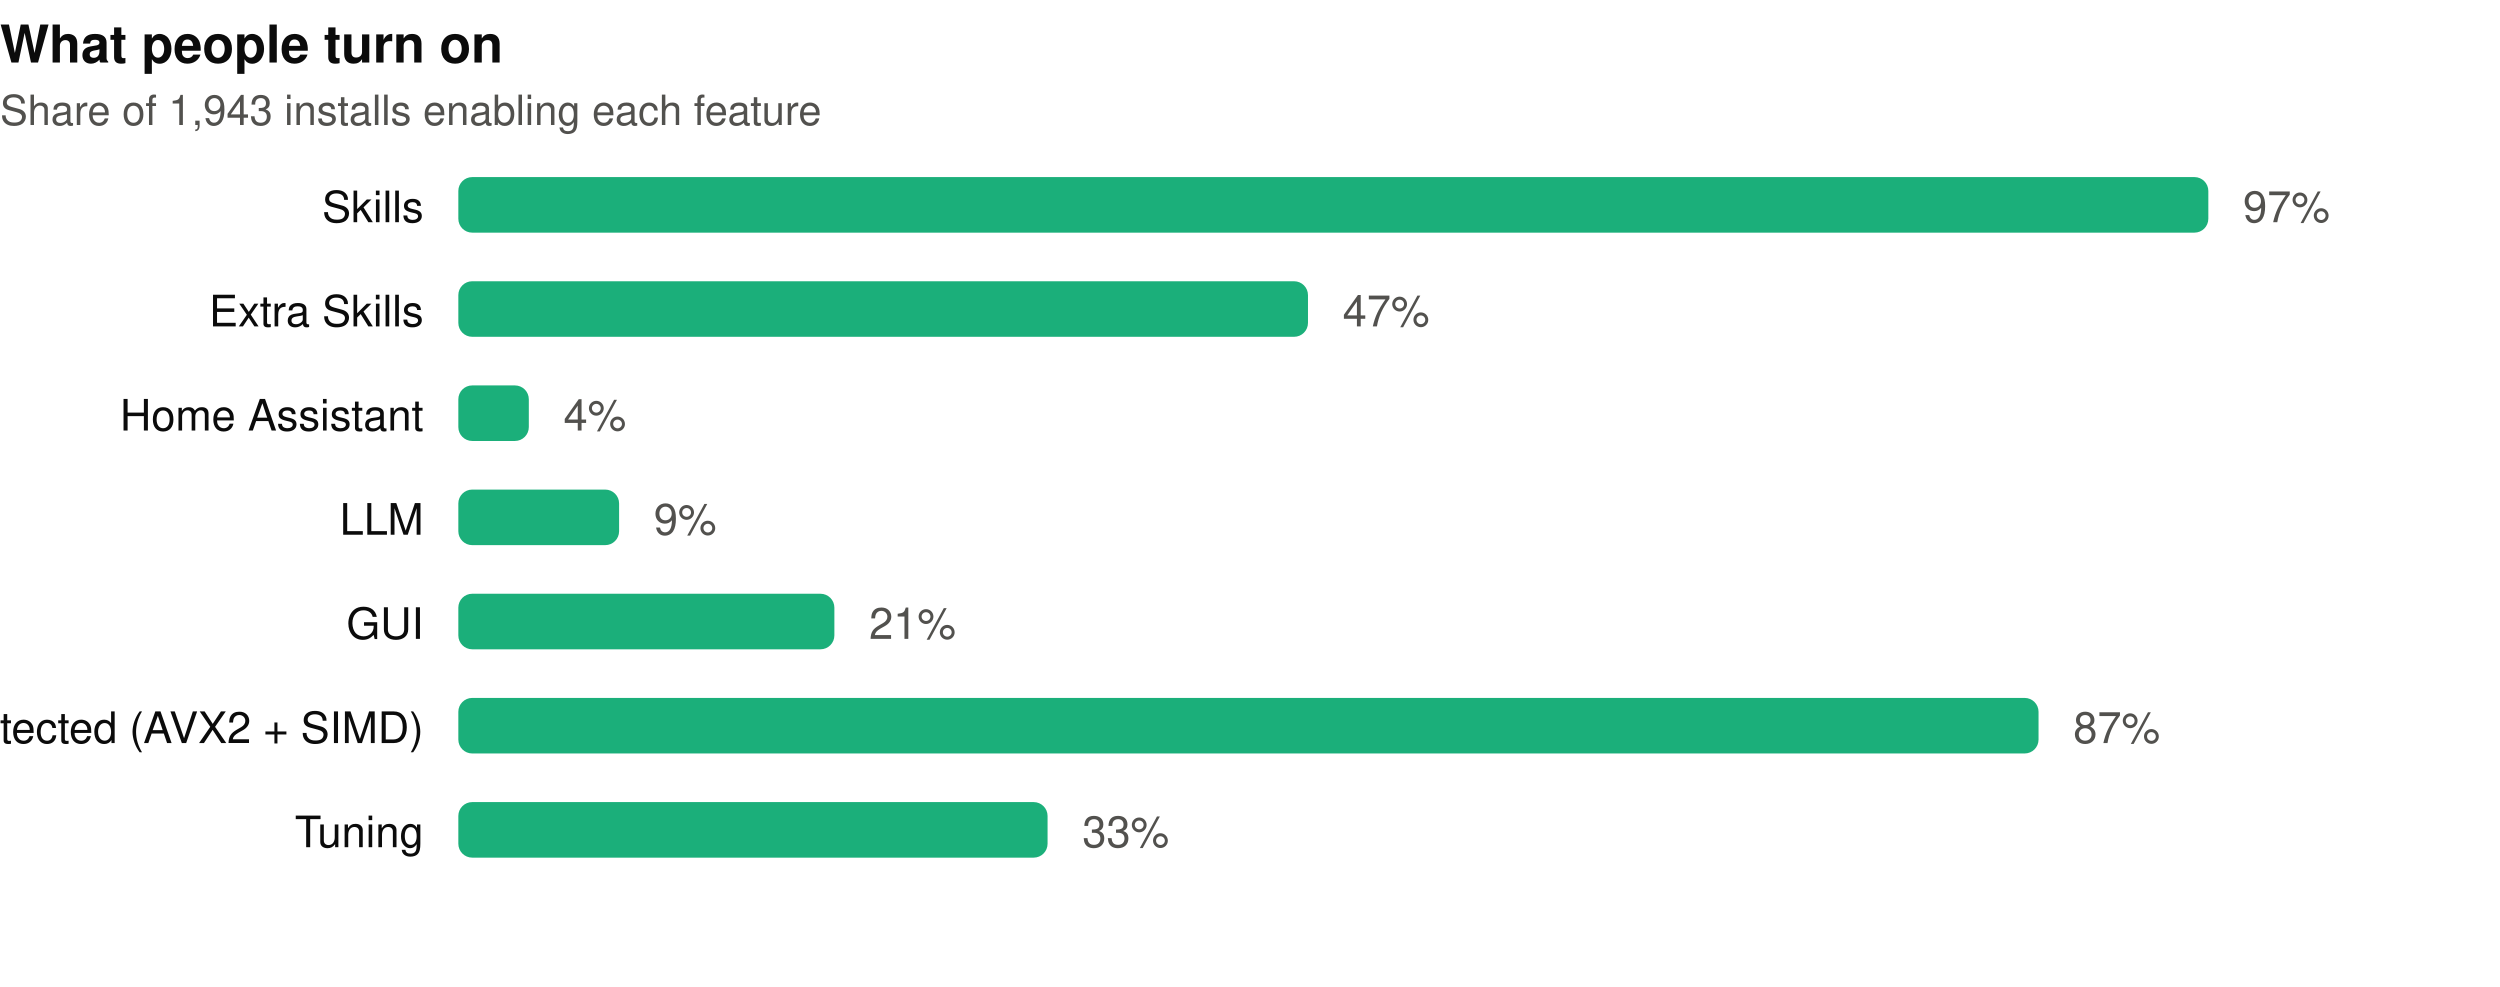
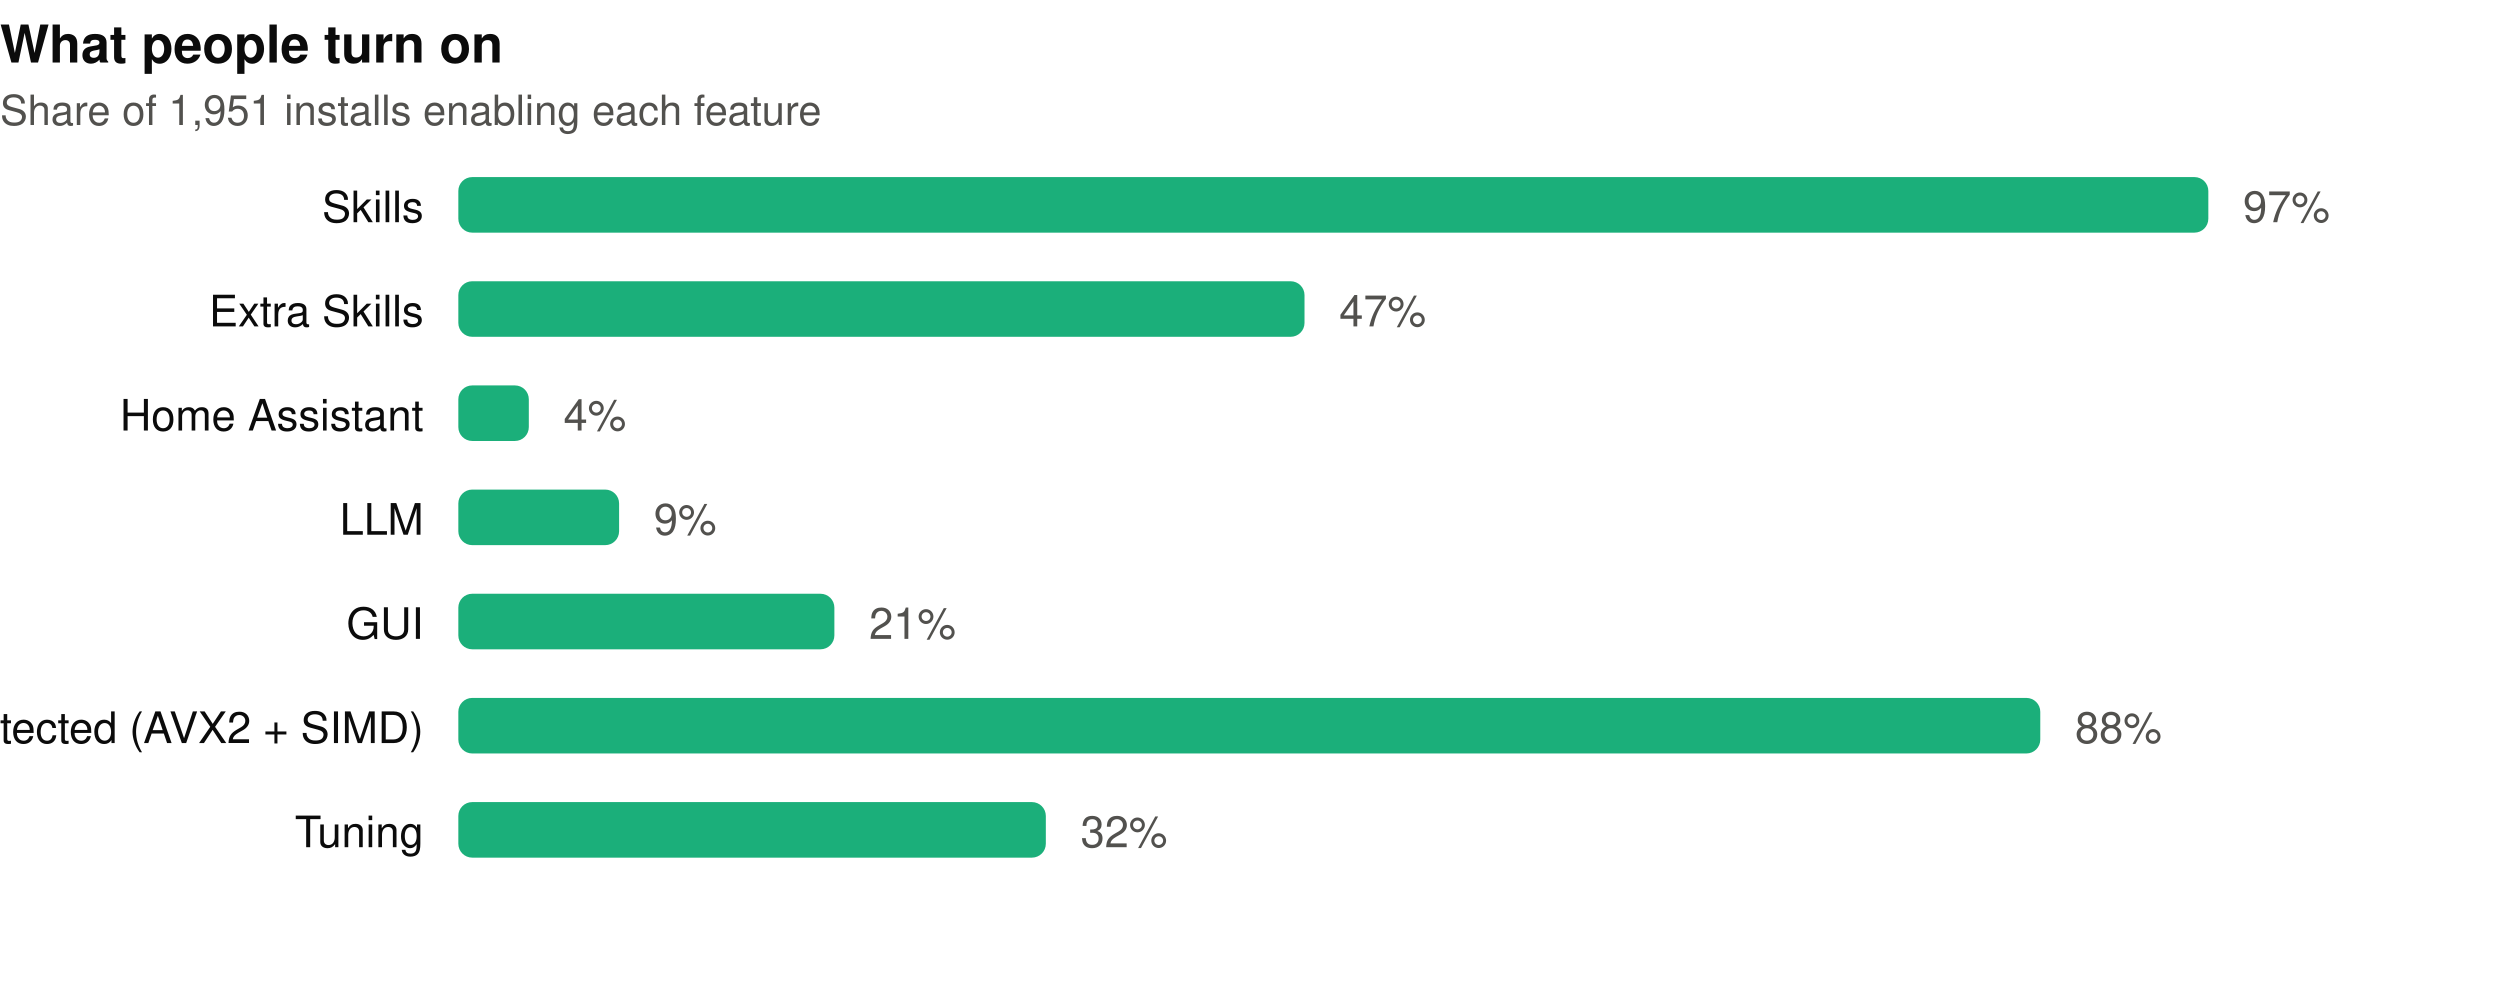
- <svg xmlns="http://www.w3.org/2000/svg" width="720" height="284" viewBox="0 0 720 284" role="img" aria-label="What people turn on. Share of 1,943 installs enabling each feature">
+ <svg xmlns="http://www.w3.org/2000/svg" width="720" height="284" viewBox="0 0 720 284" role="img" aria-label="What people turn on. Share of 1,951 installs enabling each feature">
  <text x="0" y="18" font-family="ui-sans-serif,-apple-system,BlinkMacSystemFont,'Segoe UI',Helvetica,Arial,sans-serif" font-size="15" font-weight="600" fill="#0b0b0b">What people turn on</text>
-   <text x="0" y="36" font-family="ui-sans-serif,-apple-system,BlinkMacSystemFont,'Segoe UI',Helvetica,Arial,sans-serif" font-size="12" fill="#52514e">Share of 1,943 installs enabling each feature</text>
+   <text x="0" y="36" font-family="ui-sans-serif,-apple-system,BlinkMacSystemFont,'Segoe UI',Helvetica,Arial,sans-serif" font-size="12" fill="#52514e">Share of 1,951 installs enabling each feature</text>
  <text x="122" y="64.0" text-anchor="end" font-family="ui-sans-serif,-apple-system,BlinkMacSystemFont,'Segoe UI',Helvetica,Arial,sans-serif" font-size="12.5" fill="#0b0b0b">Skills</text>
  <rect x="132" y="51.0" width="504.0" height="16" rx="4" fill="#1baf7a" />
  <text x="646.0" y="64.0" font-family="ui-sans-serif,-apple-system,BlinkMacSystemFont,'Segoe UI',Helvetica,Arial,sans-serif" font-size="12.5" fill="#52514e">97%</text>
  <text x="122" y="94.0" text-anchor="end" font-family="ui-sans-serif,-apple-system,BlinkMacSystemFont,'Segoe UI',Helvetica,Arial,sans-serif" font-size="12.5" fill="#0b0b0b">Extra Skills</text>
-   <rect x="132" y="81.0" width="244.7" height="16" rx="4" fill="#1baf7a" />
-   <text x="386.7" y="94.0" font-family="ui-sans-serif,-apple-system,BlinkMacSystemFont,'Segoe UI',Helvetica,Arial,sans-serif" font-size="12.5" fill="#52514e">47%</text>
+   <rect x="132" y="81.0" width="243.7" height="16" rx="4" fill="#1baf7a" />
+   <text x="385.7" y="94.0" font-family="ui-sans-serif,-apple-system,BlinkMacSystemFont,'Segoe UI',Helvetica,Arial,sans-serif" font-size="12.5" fill="#52514e">47%</text>
  <text x="122" y="124.0" text-anchor="end" font-family="ui-sans-serif,-apple-system,BlinkMacSystemFont,'Segoe UI',Helvetica,Arial,sans-serif" font-size="12.5" fill="#0b0b0b">Home Assistant</text>
  <rect x="132" y="111.0" width="20.3" height="16" rx="4" fill="#1baf7a" />
  <text x="162.3" y="124.0" font-family="ui-sans-serif,-apple-system,BlinkMacSystemFont,'Segoe UI',Helvetica,Arial,sans-serif" font-size="12.5" fill="#52514e">4%</text>
  <text x="122" y="154.0" text-anchor="end" font-family="ui-sans-serif,-apple-system,BlinkMacSystemFont,'Segoe UI',Helvetica,Arial,sans-serif" font-size="12.5" fill="#0b0b0b">LLM</text>
  <rect x="132" y="141.0" width="46.3" height="16" rx="4" fill="#1baf7a" />
  <text x="188.3" y="154.0" font-family="ui-sans-serif,-apple-system,BlinkMacSystemFont,'Segoe UI',Helvetica,Arial,sans-serif" font-size="12.5" fill="#52514e">9%</text>
  <text x="122" y="184.0" text-anchor="end" font-family="ui-sans-serif,-apple-system,BlinkMacSystemFont,'Segoe UI',Helvetica,Arial,sans-serif" font-size="12.5" fill="#0b0b0b">GUI</text>
  <rect x="132" y="171.0" width="108.3" height="16" rx="4" fill="#1baf7a" />
  <text x="250.3" y="184.0" font-family="ui-sans-serif,-apple-system,BlinkMacSystemFont,'Segoe UI',Helvetica,Arial,sans-serif" font-size="12.5" fill="#52514e">21%</text>
  <text x="122" y="214.0" text-anchor="end" font-family="ui-sans-serif,-apple-system,BlinkMacSystemFont,'Segoe UI',Helvetica,Arial,sans-serif" font-size="12.5" fill="#0b0b0b">CPU capability detected (AVX2 + SIMD)</text>
-   <rect x="132" y="201.0" width="455.1" height="16" rx="4" fill="#1baf7a" />
-   <text x="597.1" y="214.0" font-family="ui-sans-serif,-apple-system,BlinkMacSystemFont,'Segoe UI',Helvetica,Arial,sans-serif" font-size="12.5" fill="#52514e">87%</text>
+   <rect x="132" y="201.0" width="455.6" height="16" rx="4" fill="#1baf7a" />
+   <text x="597.6" y="214.0" font-family="ui-sans-serif,-apple-system,BlinkMacSystemFont,'Segoe UI',Helvetica,Arial,sans-serif" font-size="12.5" fill="#52514e">88%</text>
  <text x="122" y="244.0" text-anchor="end" font-family="ui-sans-serif,-apple-system,BlinkMacSystemFont,'Segoe UI',Helvetica,Arial,sans-serif" font-size="12.5" fill="#0b0b0b">Tuning</text>
-   <rect x="132" y="231.0" width="169.7" height="16" rx="4" fill="#1baf7a" />
-   <text x="311.7" y="244.0" font-family="ui-sans-serif,-apple-system,BlinkMacSystemFont,'Segoe UI',Helvetica,Arial,sans-serif" font-size="12.5" fill="#52514e">33%</text>
+   <rect x="132" y="231.0" width="169.2" height="16" rx="4" fill="#1baf7a" />
+   <text x="311.2" y="244.0" font-family="ui-sans-serif,-apple-system,BlinkMacSystemFont,'Segoe UI',Helvetica,Arial,sans-serif" font-size="12.5" fill="#52514e">32%</text>
</svg>
